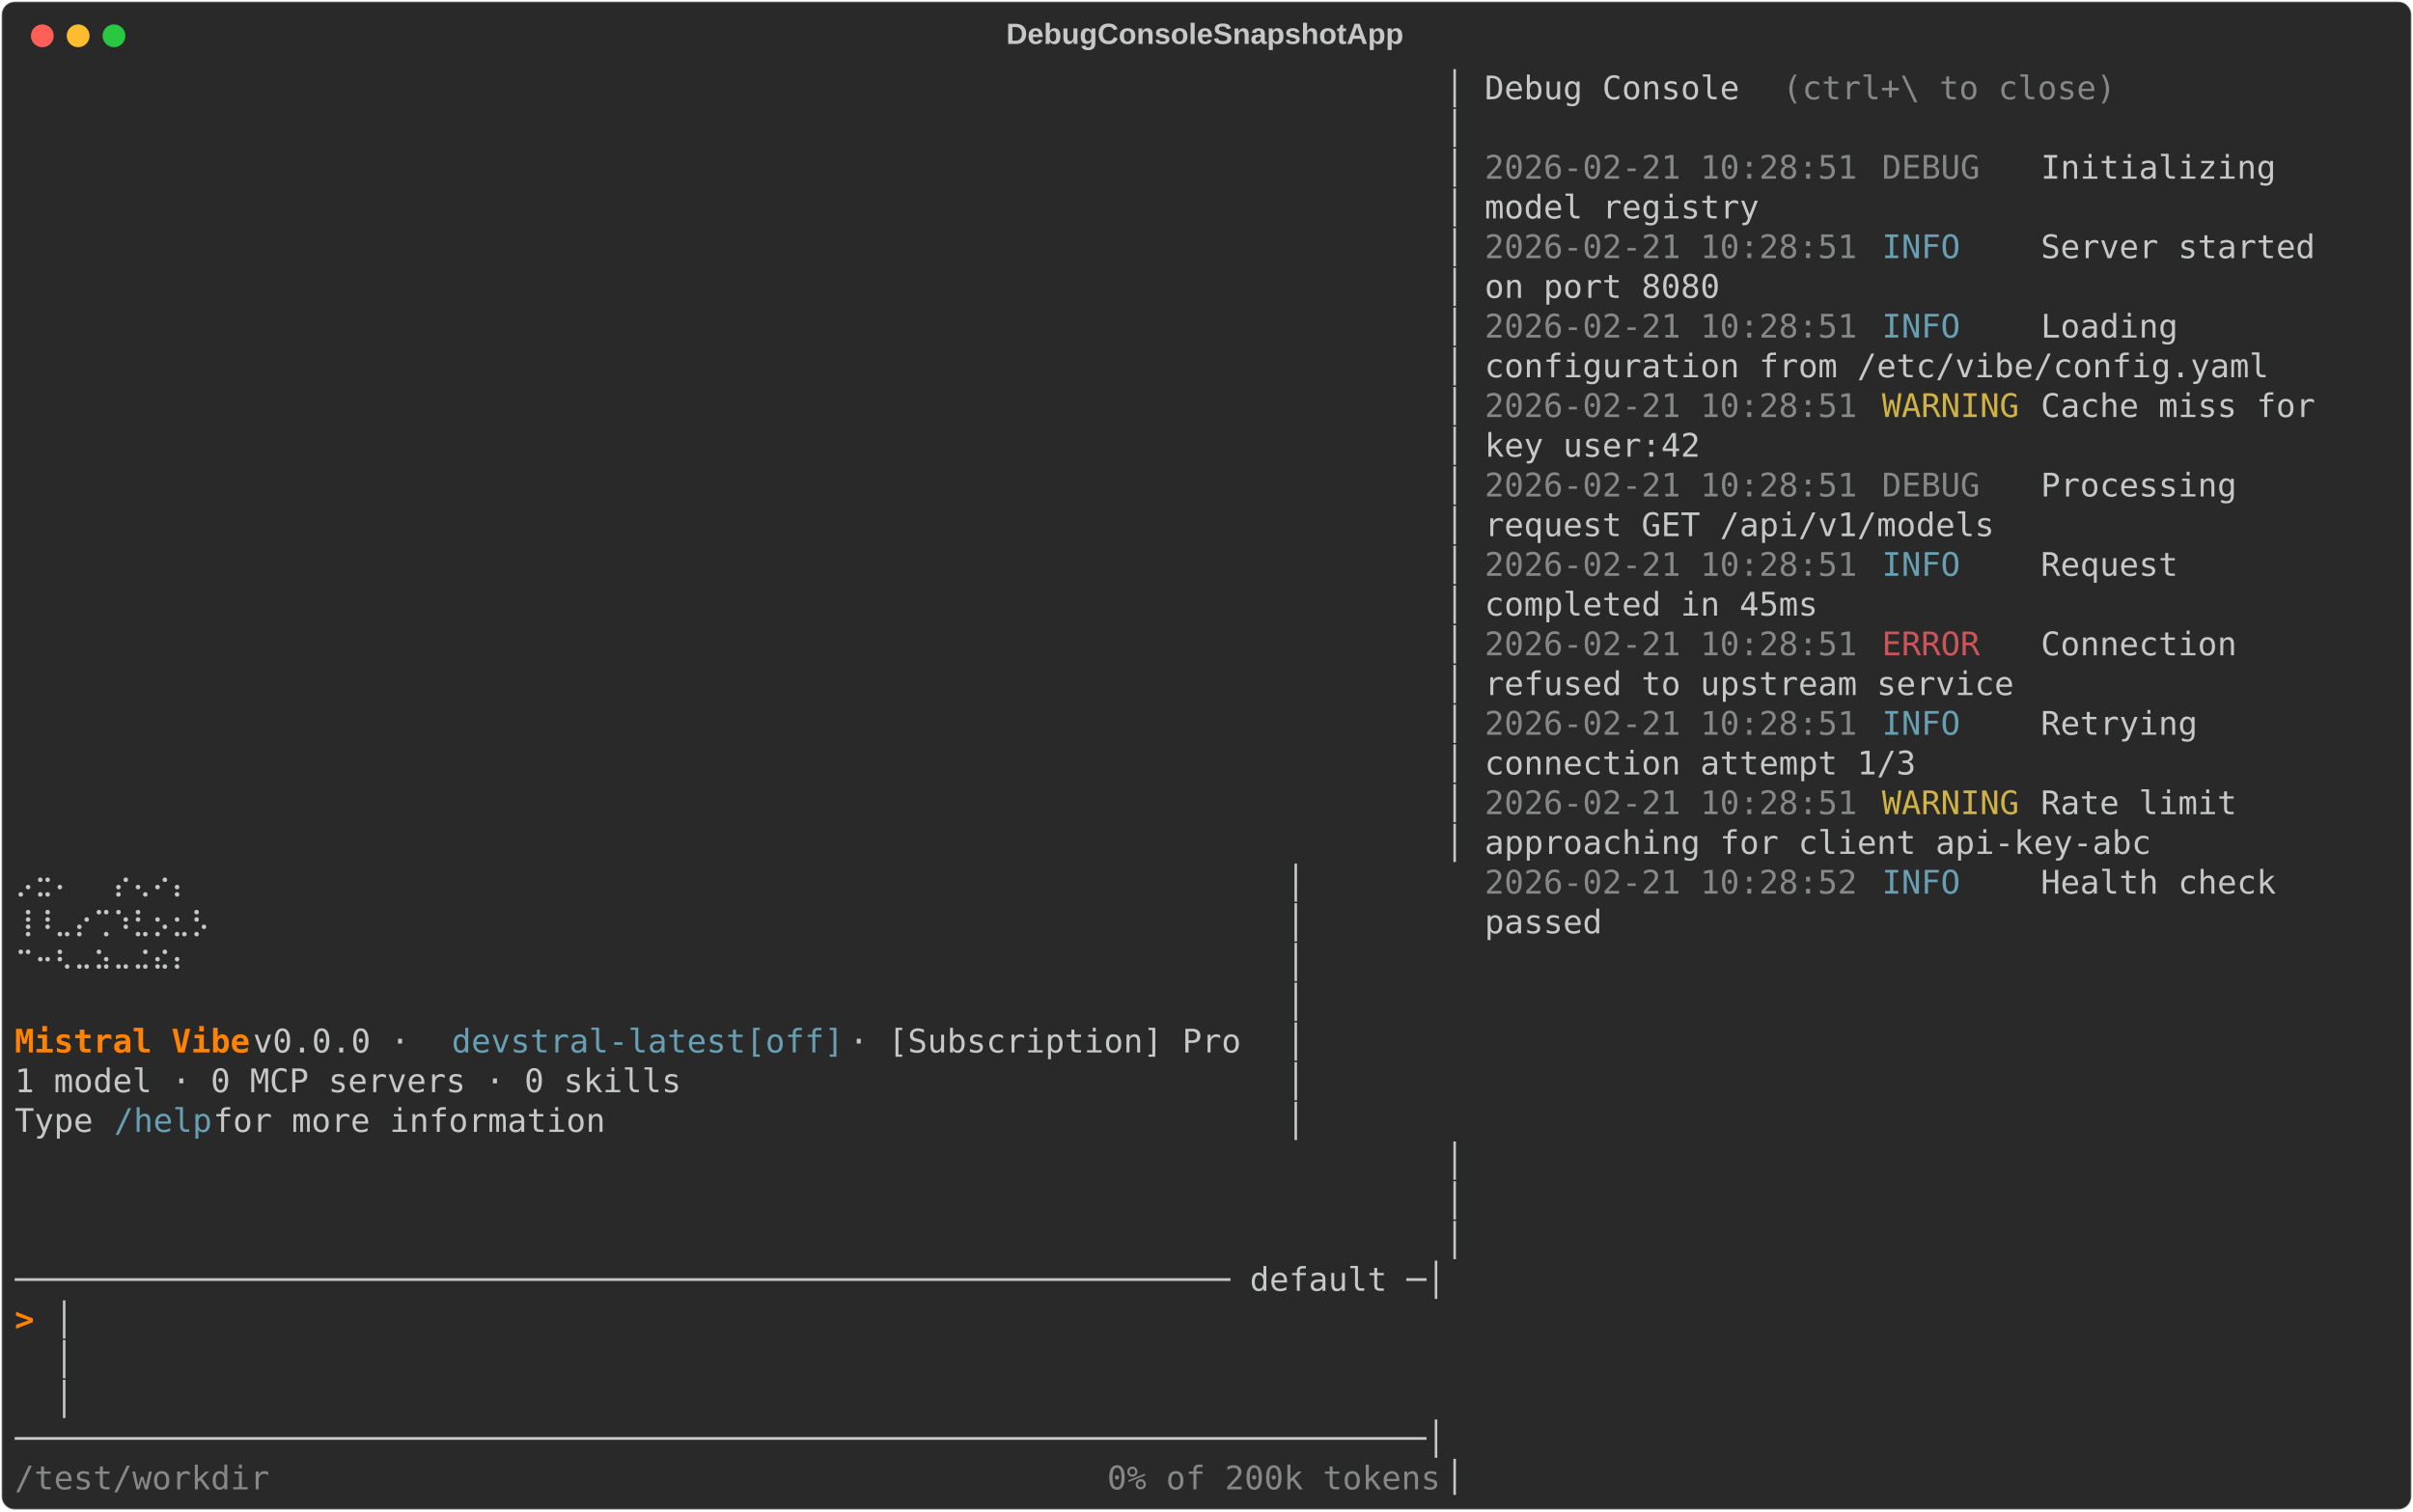
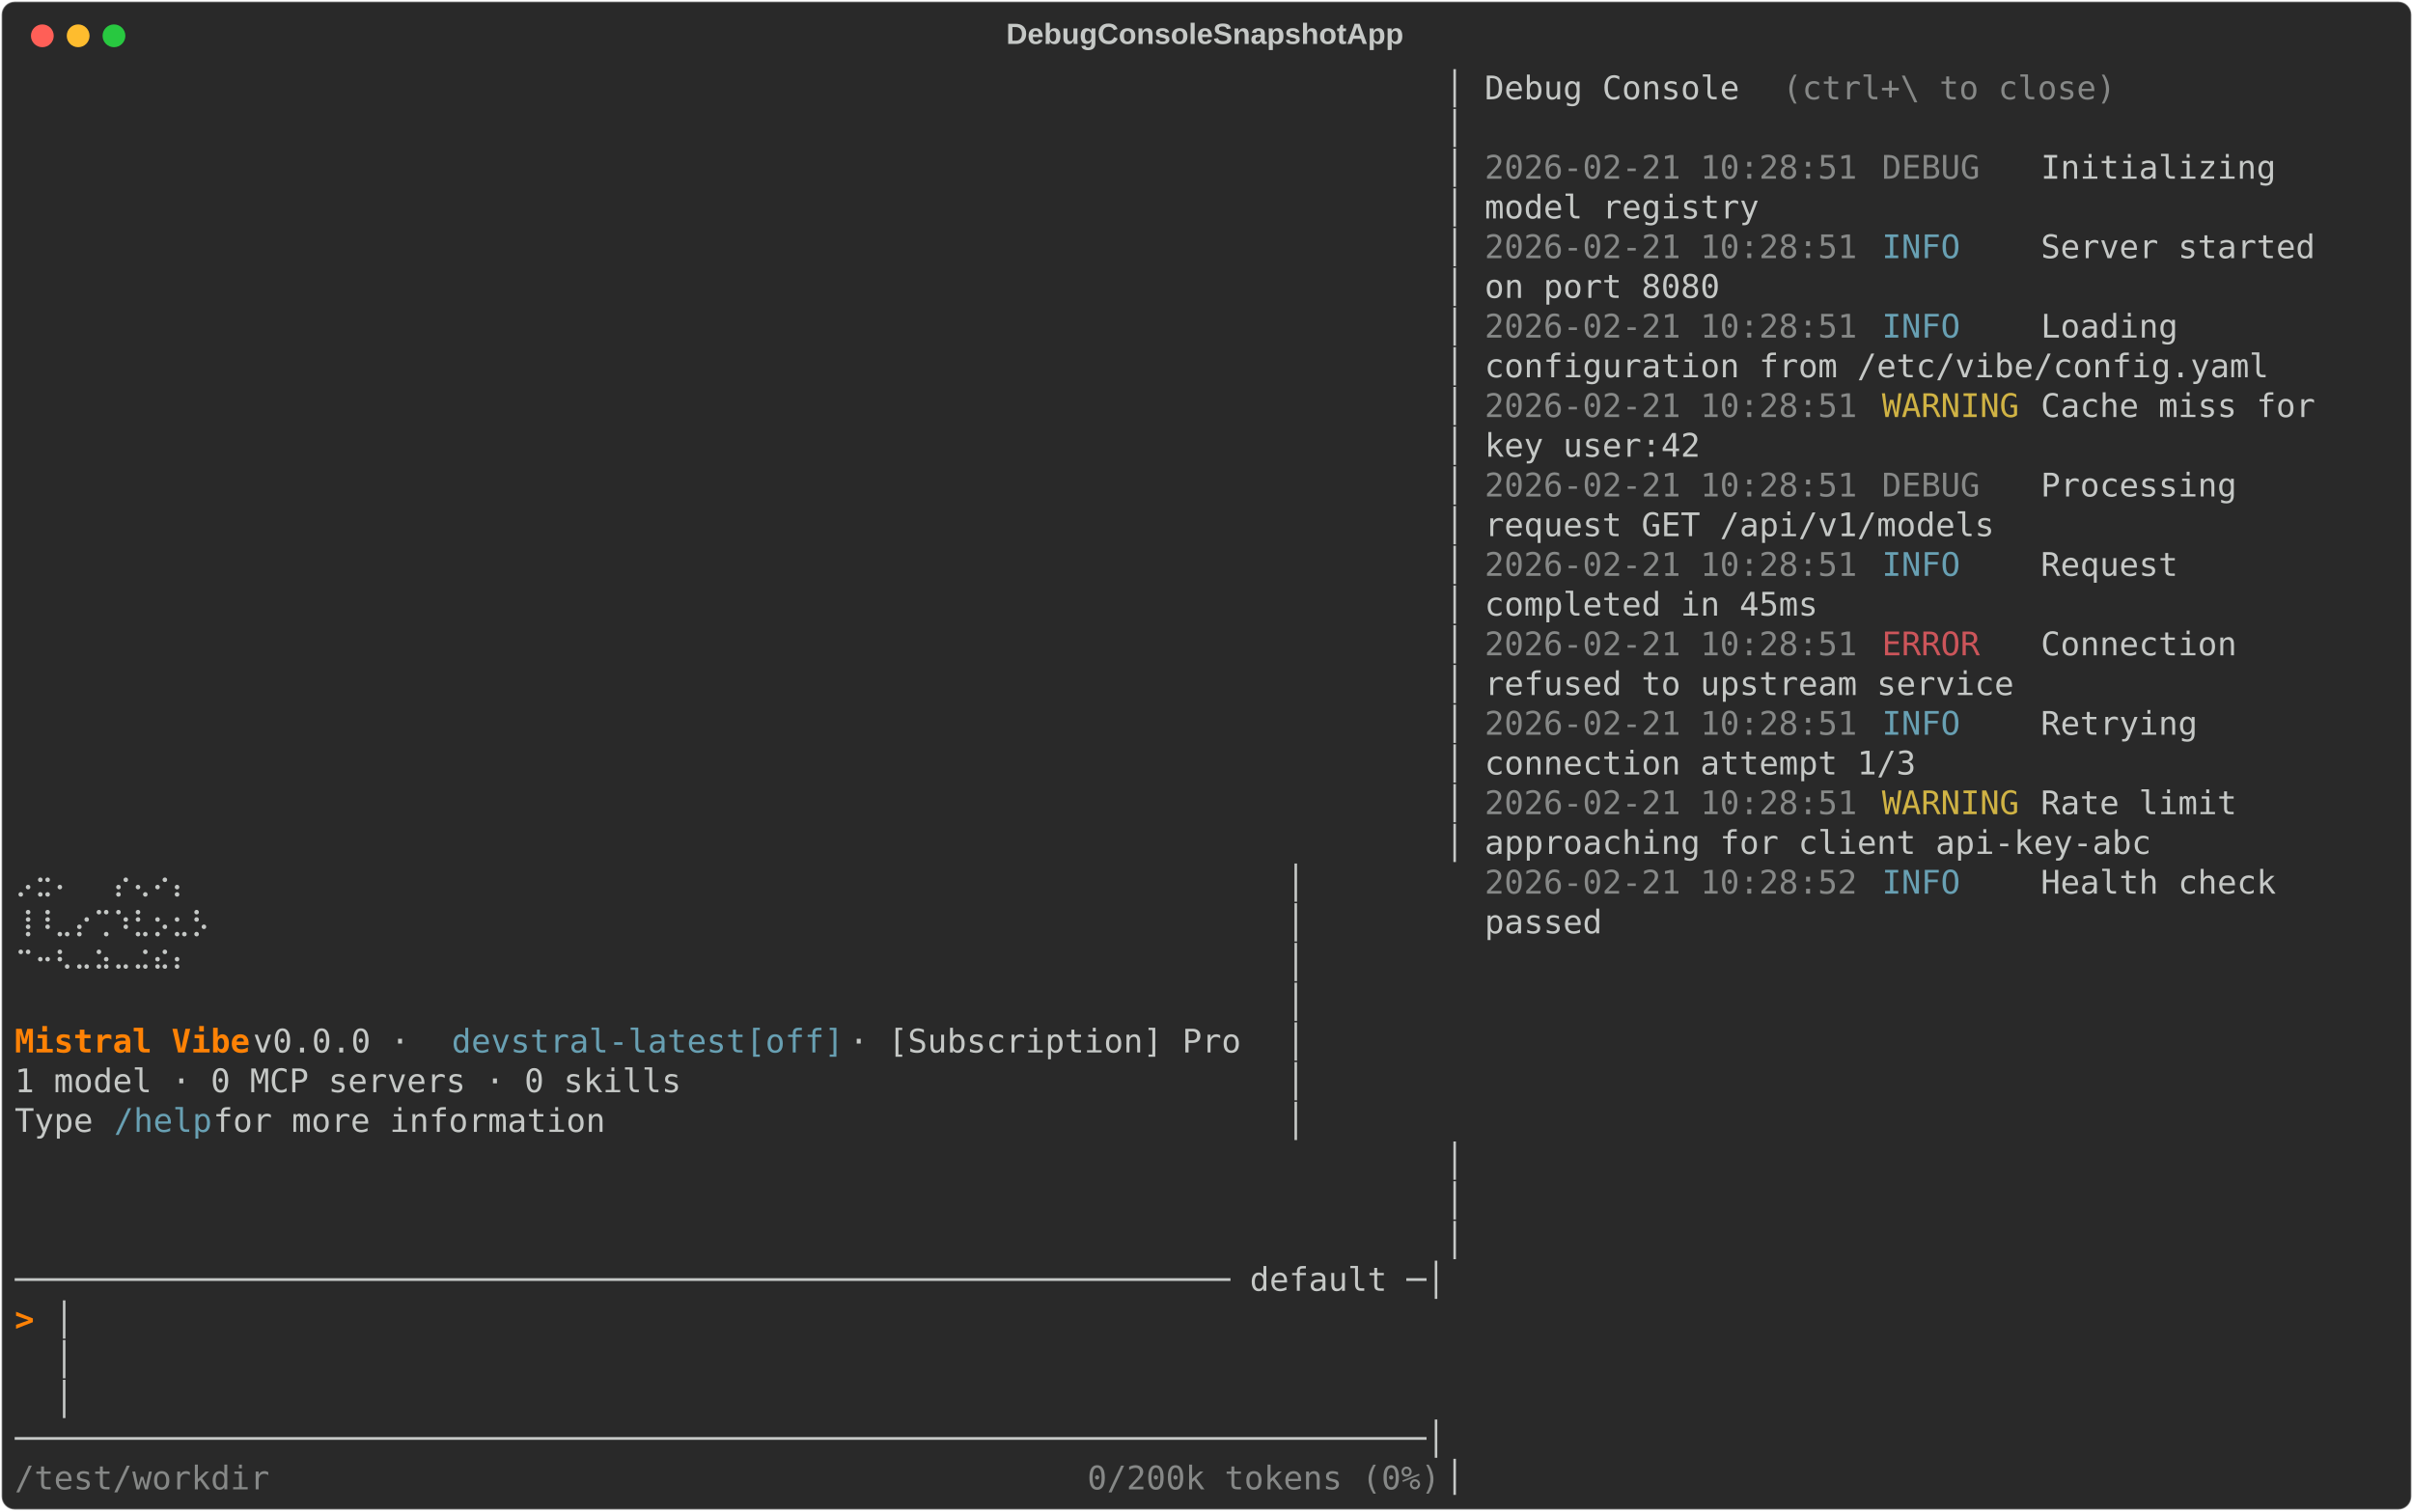
<svg xmlns="http://www.w3.org/2000/svg" class="rich-terminal" viewBox="0 0 1482 928.4">
  <style>

    @font-face {
        font-family: "Fira Code";
        src: local("FiraCode-Regular"),
                url("https://cdnjs.cloudflare.com/ajax/libs/firacode/6.2.0/woff2/FiraCode-Regular.woff2") format("woff2"),
                url("https://cdnjs.cloudflare.com/ajax/libs/firacode/6.2.0/woff/FiraCode-Regular.woff") format("woff");
        font-style: normal;
        font-weight: 400;
    }
    @font-face {
        font-family: "Fira Code";
        src: local("FiraCode-Bold"),
                url("https://cdnjs.cloudflare.com/ajax/libs/firacode/6.2.0/woff2/FiraCode-Bold.woff2") format("woff2"),
                url("https://cdnjs.cloudflare.com/ajax/libs/firacode/6.2.0/woff/FiraCode-Bold.woff") format("woff");
        font-style: bold;
        font-weight: 700;
    }

    .terminal-matrix {
        font-family: Fira Code, monospace;
        font-size: 20px;
        line-height: 24.4px;
        font-variant-east-asian: full-width;
    }

    .terminal-title {
        font-size: 18px;
        font-weight: bold;
        font-family: arial;
    }

    .terminal-r1 { fill: #c5c8c6 }
.terminal-r2 { fill: #868887 }
.terminal-r3 { fill: #68a0b3 }
.terminal-r4 { fill: #d0b344 }
.terminal-r5 { fill: #cc555a }
.terminal-r6 { fill: #ff8205;font-weight: bold }
    </style>
  <defs>
    <clipPath id="terminal-clip-terminal">
      <rect x="0" y="0" width="1463.0" height="877.4" />
    </clipPath>
    <clipPath id="terminal-line-0">
      <rect x="0" y="1.5" width="1464" height="24.65" />
    </clipPath>
    <clipPath id="terminal-line-1">
      <rect x="0" y="25.9" width="1464" height="24.65" />
    </clipPath>
    <clipPath id="terminal-line-2">
      <rect x="0" y="50.3" width="1464" height="24.65" />
    </clipPath>
    <clipPath id="terminal-line-3">
      <rect x="0" y="74.7" width="1464" height="24.65" />
    </clipPath>
    <clipPath id="terminal-line-4">
      <rect x="0" y="99.1" width="1464" height="24.65" />
    </clipPath>
    <clipPath id="terminal-line-5">
      <rect x="0" y="123.5" width="1464" height="24.65" />
    </clipPath>
    <clipPath id="terminal-line-6">
      <rect x="0" y="147.9" width="1464" height="24.65" />
    </clipPath>
    <clipPath id="terminal-line-7">
      <rect x="0" y="172.3" width="1464" height="24.65" />
    </clipPath>
    <clipPath id="terminal-line-8">
      <rect x="0" y="196.7" width="1464" height="24.65" />
    </clipPath>
    <clipPath id="terminal-line-9">
      <rect x="0" y="221.1" width="1464" height="24.65" />
    </clipPath>
    <clipPath id="terminal-line-10">
      <rect x="0" y="245.5" width="1464" height="24.65" />
    </clipPath>
    <clipPath id="terminal-line-11">
      <rect x="0" y="269.9" width="1464" height="24.65" />
    </clipPath>
    <clipPath id="terminal-line-12">
      <rect x="0" y="294.3" width="1464" height="24.65" />
    </clipPath>
    <clipPath id="terminal-line-13">
      <rect x="0" y="318.7" width="1464" height="24.65" />
    </clipPath>
    <clipPath id="terminal-line-14">
      <rect x="0" y="343.1" width="1464" height="24.65" />
    </clipPath>
    <clipPath id="terminal-line-15">
      <rect x="0" y="367.5" width="1464" height="24.65" />
    </clipPath>
    <clipPath id="terminal-line-16">
      <rect x="0" y="391.9" width="1464" height="24.65" />
    </clipPath>
    <clipPath id="terminal-line-17">
      <rect x="0" y="416.3" width="1464" height="24.65" />
    </clipPath>
    <clipPath id="terminal-line-18">
      <rect x="0" y="440.7" width="1464" height="24.65" />
    </clipPath>
    <clipPath id="terminal-line-19">
      <rect x="0" y="465.1" width="1464" height="24.65" />
    </clipPath>
    <clipPath id="terminal-line-20">
      <rect x="0" y="489.5" width="1464" height="24.65" />
    </clipPath>
    <clipPath id="terminal-line-21">
      <rect x="0" y="513.9" width="1464" height="24.65" />
    </clipPath>
    <clipPath id="terminal-line-22">
      <rect x="0" y="538.3" width="1464" height="24.65" />
    </clipPath>
    <clipPath id="terminal-line-23">
      <rect x="0" y="562.7" width="1464" height="24.65" />
    </clipPath>
    <clipPath id="terminal-line-24">
      <rect x="0" y="587.1" width="1464" height="24.65" />
    </clipPath>
    <clipPath id="terminal-line-25">
      <rect x="0" y="611.5" width="1464" height="24.65" />
    </clipPath>
    <clipPath id="terminal-line-26">
      <rect x="0" y="635.9" width="1464" height="24.65" />
    </clipPath>
    <clipPath id="terminal-line-27">
      <rect x="0" y="660.3" width="1464" height="24.65" />
    </clipPath>
    <clipPath id="terminal-line-28">
      <rect x="0" y="684.7" width="1464" height="24.65" />
    </clipPath>
    <clipPath id="terminal-line-29">
      <rect x="0" y="709.1" width="1464" height="24.65" />
    </clipPath>
    <clipPath id="terminal-line-30">
      <rect x="0" y="733.5" width="1464" height="24.65" />
    </clipPath>
    <clipPath id="terminal-line-31">
      <rect x="0" y="757.9" width="1464" height="24.65" />
    </clipPath>
    <clipPath id="terminal-line-32">
      <rect x="0" y="782.3" width="1464" height="24.65" />
    </clipPath>
    <clipPath id="terminal-line-33">
      <rect x="0" y="806.7" width="1464" height="24.65" />
    </clipPath>
    <clipPath id="terminal-line-34">
      <rect x="0" y="831.1" width="1464" height="24.65" />
    </clipPath>
  </defs>
  <rect fill="#292929" stroke="rgba(255,255,255,0.35)" stroke-width="1" x="1" y="1" width="1480" height="926.4" rx="8" />
  <text class="terminal-title" fill="#c5c8c6" text-anchor="middle" x="740" y="27">DebugConsoleSnapshotApp</text>
  <g transform="translate(26,22)">
    <circle cx="0" cy="0" r="7" fill="#ff5f57" />
    <circle cx="22" cy="0" r="7" fill="#febc2e" />
    <circle cx="44" cy="0" r="7" fill="#28c840" />
  </g>
  <g transform="translate(9, 41)" clip-path="url(#terminal-clip-terminal)">
    <g class="terminal-matrix">
      <text class="terminal-r1" x="878.4" y="20" textLength="12.2" clip-path="url(#terminal-line-0)">│</text>
      <text class="terminal-r1" x="902.8" y="20" textLength="183" clip-path="url(#terminal-line-0)">Debug Console  </text>
      <text class="terminal-r2" x="1085.8" y="20" textLength="207.4" clip-path="url(#terminal-line-0)">(ctrl+\ to close)</text>
      <text class="terminal-r1" x="1464" y="20" textLength="12.2" clip-path="url(#terminal-line-0)">
</text>
      <text class="terminal-r1" x="878.4" y="44.4" textLength="12.2" clip-path="url(#terminal-line-1)">│</text>
      <text class="terminal-r1" x="1464" y="44.4" textLength="12.2" clip-path="url(#terminal-line-1)">
</text>
      <text class="terminal-r1" x="878.4" y="68.8" textLength="12.2" clip-path="url(#terminal-line-2)">│</text>
      <text class="terminal-r2" x="902.8" y="68.8" textLength="231.8" clip-path="url(#terminal-line-2)">2026-02-21 10:28:51</text>
      <text class="terminal-r2" x="1146.8" y="68.8" textLength="97.6" clip-path="url(#terminal-line-2)">DEBUG   </text>
      <text class="terminal-r1" x="1244.4" y="68.8" textLength="207.4" clip-path="url(#terminal-line-2)"> Initializing    </text>
      <text class="terminal-r1" x="1464" y="68.8" textLength="12.2" clip-path="url(#terminal-line-2)">
</text>
      <text class="terminal-r1" x="878.4" y="93.2" textLength="12.2" clip-path="url(#terminal-line-3)">│</text>
      <text class="terminal-r1" x="902.8" y="93.2" textLength="170.8" clip-path="url(#terminal-line-3)">model registry</text>
      <text class="terminal-r1" x="1464" y="93.2" textLength="12.2" clip-path="url(#terminal-line-3)">
</text>
      <text class="terminal-r1" x="878.4" y="117.6" textLength="12.2" clip-path="url(#terminal-line-4)">│</text>
      <text class="terminal-r2" x="902.8" y="117.6" textLength="231.8" clip-path="url(#terminal-line-4)">2026-02-21 10:28:51</text>
      <text class="terminal-r3" x="1146.8" y="117.6" textLength="97.6" clip-path="url(#terminal-line-4)">INFO    </text>
      <text class="terminal-r1" x="1244.4" y="117.6" textLength="207.4" clip-path="url(#terminal-line-4)"> Server started  </text>
      <text class="terminal-r1" x="1464" y="117.6" textLength="12.2" clip-path="url(#terminal-line-4)">
</text>
      <text class="terminal-r1" x="878.4" y="142" textLength="12.2" clip-path="url(#terminal-line-5)">│</text>
      <text class="terminal-r1" x="902.8" y="142" textLength="146.4" clip-path="url(#terminal-line-5)">on port 8080</text>
      <text class="terminal-r1" x="1464" y="142" textLength="12.2" clip-path="url(#terminal-line-5)">
</text>
      <text class="terminal-r1" x="878.4" y="166.4" textLength="12.2" clip-path="url(#terminal-line-6)">│</text>
      <text class="terminal-r2" x="902.8" y="166.4" textLength="231.8" clip-path="url(#terminal-line-6)">2026-02-21 10:28:51</text>
      <text class="terminal-r3" x="1146.8" y="166.4" textLength="97.6" clip-path="url(#terminal-line-6)">INFO    </text>
      <text class="terminal-r1" x="1244.4" y="166.4" textLength="207.4" clip-path="url(#terminal-line-6)"> Loading         </text>
      <text class="terminal-r1" x="1464" y="166.4" textLength="12.2" clip-path="url(#terminal-line-6)">
</text>
      <text class="terminal-r1" x="878.4" y="190.8" textLength="12.2" clip-path="url(#terminal-line-7)">│</text>
      <text class="terminal-r1" x="902.8" y="190.8" textLength="488" clip-path="url(#terminal-line-7)">configuration from /etc/vibe/config.yaml</text>
      <text class="terminal-r1" x="1464" y="190.8" textLength="12.2" clip-path="url(#terminal-line-7)">
</text>
      <text class="terminal-r1" x="878.4" y="215.2" textLength="12.2" clip-path="url(#terminal-line-8)">│</text>
      <text class="terminal-r2" x="902.8" y="215.2" textLength="231.8" clip-path="url(#terminal-line-8)">2026-02-21 10:28:51</text>
      <text class="terminal-r4" x="1146.8" y="215.2" textLength="97.6" clip-path="url(#terminal-line-8)">WARNING </text>
      <text class="terminal-r1" x="1244.4" y="215.2" textLength="207.4" clip-path="url(#terminal-line-8)"> Cache miss for  </text>
      <text class="terminal-r1" x="1464" y="215.2" textLength="12.2" clip-path="url(#terminal-line-8)">
</text>
      <text class="terminal-r1" x="878.4" y="239.6" textLength="12.2" clip-path="url(#terminal-line-9)">│</text>
      <text class="terminal-r1" x="902.8" y="239.6" textLength="134.2" clip-path="url(#terminal-line-9)">key user:42</text>
      <text class="terminal-r1" x="1464" y="239.6" textLength="12.2" clip-path="url(#terminal-line-9)">
</text>
      <text class="terminal-r1" x="878.4" y="264" textLength="12.2" clip-path="url(#terminal-line-10)">│</text>
      <text class="terminal-r2" x="902.8" y="264" textLength="231.8" clip-path="url(#terminal-line-10)">2026-02-21 10:28:51</text>
      <text class="terminal-r2" x="1146.8" y="264" textLength="97.6" clip-path="url(#terminal-line-10)">DEBUG   </text>
      <text class="terminal-r1" x="1244.4" y="264" textLength="207.4" clip-path="url(#terminal-line-10)"> Processing      </text>
      <text class="terminal-r1" x="1464" y="264" textLength="12.2" clip-path="url(#terminal-line-10)">
</text>
      <text class="terminal-r1" x="878.4" y="288.4" textLength="12.2" clip-path="url(#terminal-line-11)">│</text>
      <text class="terminal-r1" x="902.8" y="288.4" textLength="317.2" clip-path="url(#terminal-line-11)">request GET /api/v1/models</text>
      <text class="terminal-r1" x="1464" y="288.4" textLength="12.2" clip-path="url(#terminal-line-11)">
</text>
      <text class="terminal-r1" x="878.4" y="312.8" textLength="12.2" clip-path="url(#terminal-line-12)">│</text>
      <text class="terminal-r2" x="902.8" y="312.8" textLength="231.8" clip-path="url(#terminal-line-12)">2026-02-21 10:28:51</text>
      <text class="terminal-r3" x="1146.8" y="312.8" textLength="97.6" clip-path="url(#terminal-line-12)">INFO    </text>
      <text class="terminal-r1" x="1244.4" y="312.8" textLength="207.4" clip-path="url(#terminal-line-12)"> Request         </text>
      <text class="terminal-r1" x="1464" y="312.8" textLength="12.2" clip-path="url(#terminal-line-12)">
</text>
      <text class="terminal-r1" x="878.4" y="337.2" textLength="12.2" clip-path="url(#terminal-line-13)">│</text>
      <text class="terminal-r1" x="902.8" y="337.2" textLength="207.4" clip-path="url(#terminal-line-13)">completed in 45ms</text>
      <text class="terminal-r1" x="1464" y="337.2" textLength="12.2" clip-path="url(#terminal-line-13)">
</text>
      <text class="terminal-r1" x="878.4" y="361.6" textLength="12.2" clip-path="url(#terminal-line-14)">│</text>
      <text class="terminal-r2" x="902.8" y="361.6" textLength="231.8" clip-path="url(#terminal-line-14)">2026-02-21 10:28:51</text>
      <text class="terminal-r5" x="1146.8" y="361.6" textLength="97.6" clip-path="url(#terminal-line-14)">ERROR   </text>
      <text class="terminal-r1" x="1244.4" y="361.6" textLength="207.4" clip-path="url(#terminal-line-14)"> Connection      </text>
      <text class="terminal-r1" x="1464" y="361.6" textLength="12.2" clip-path="url(#terminal-line-14)">
</text>
      <text class="terminal-r1" x="878.4" y="386" textLength="12.2" clip-path="url(#terminal-line-15)">│</text>
      <text class="terminal-r1" x="902.8" y="386" textLength="329.4" clip-path="url(#terminal-line-15)">refused to upstream service</text>
      <text class="terminal-r1" x="1464" y="386" textLength="12.2" clip-path="url(#terminal-line-15)">
</text>
      <text class="terminal-r1" x="878.4" y="410.4" textLength="12.2" clip-path="url(#terminal-line-16)">│</text>
      <text class="terminal-r2" x="902.8" y="410.4" textLength="231.8" clip-path="url(#terminal-line-16)">2026-02-21 10:28:51</text>
      <text class="terminal-r3" x="1146.8" y="410.4" textLength="97.6" clip-path="url(#terminal-line-16)">INFO    </text>
      <text class="terminal-r1" x="1244.4" y="410.4" textLength="207.4" clip-path="url(#terminal-line-16)"> Retrying        </text>
      <text class="terminal-r1" x="1464" y="410.4" textLength="12.2" clip-path="url(#terminal-line-16)">
</text>
      <text class="terminal-r1" x="878.4" y="434.8" textLength="12.2" clip-path="url(#terminal-line-17)">│</text>
      <text class="terminal-r1" x="902.8" y="434.8" textLength="268.4" clip-path="url(#terminal-line-17)">connection attempt 1/3</text>
      <text class="terminal-r1" x="1464" y="434.8" textLength="12.2" clip-path="url(#terminal-line-17)">
</text>
      <text class="terminal-r1" x="878.4" y="459.2" textLength="12.2" clip-path="url(#terminal-line-18)">│</text>
      <text class="terminal-r2" x="902.8" y="459.2" textLength="231.8" clip-path="url(#terminal-line-18)">2026-02-21 10:28:51</text>
      <text class="terminal-r4" x="1146.8" y="459.2" textLength="97.6" clip-path="url(#terminal-line-18)">WARNING </text>
      <text class="terminal-r1" x="1244.4" y="459.2" textLength="207.4" clip-path="url(#terminal-line-18)"> Rate limit      </text>
      <text class="terminal-r1" x="1464" y="459.2" textLength="12.2" clip-path="url(#terminal-line-18)">
</text>
      <text class="terminal-r1" x="878.4" y="483.6" textLength="12.2" clip-path="url(#terminal-line-19)">│</text>
      <text class="terminal-r1" x="902.8" y="483.6" textLength="414.8" clip-path="url(#terminal-line-19)">approaching for client api-key-abc</text>
      <text class="terminal-r1" x="1464" y="483.6" textLength="12.2" clip-path="url(#terminal-line-19)">
</text>
      <text class="terminal-r1" x="0" y="508" textLength="134.2" clip-path="url(#terminal-line-20)">  ⡠⣒⠄  ⡔⢄⠔⡄</text>
      <text class="terminal-r1" x="780.8" y="508" textLength="109.8" clip-path="url(#terminal-line-20)">        │</text>
      <text class="terminal-r2" x="902.8" y="508" textLength="231.8" clip-path="url(#terminal-line-20)">2026-02-21 10:28:52</text>
      <text class="terminal-r3" x="1146.8" y="508" textLength="97.6" clip-path="url(#terminal-line-20)">INFO    </text>
      <text class="terminal-r1" x="1244.4" y="508" textLength="207.4" clip-path="url(#terminal-line-20)"> Health check    </text>
      <text class="terminal-r1" x="1464" y="508" textLength="12.2" clip-path="url(#terminal-line-20)">
</text>
      <text class="terminal-r1" x="0" y="532.4" textLength="134.2" clip-path="url(#terminal-line-21)"> ⢸⠸⣀⡔⢉⠱⣃⡢⣂⡣</text>
      <text class="terminal-r1" x="780.8" y="532.4" textLength="109.8" clip-path="url(#terminal-line-21)">        │</text>
      <text class="terminal-r1" x="902.8" y="532.4" textLength="73.2" clip-path="url(#terminal-line-21)">passed</text>
      <text class="terminal-r1" x="1464" y="532.4" textLength="12.2" clip-path="url(#terminal-line-21)">
</text>
      <text class="terminal-r1" x="0" y="556.8" textLength="134.2" clip-path="url(#terminal-line-22)">  ⠉⠒⠣⠤⠵⠤⠬⠮⠆</text>
      <text class="terminal-r1" x="780.8" y="556.8" textLength="109.8" clip-path="url(#terminal-line-22)">        │</text>
      <text class="terminal-r1" x="1464" y="556.8" textLength="12.2" clip-path="url(#terminal-line-22)">
</text>
      <text class="terminal-r1" x="780.8" y="581.2" textLength="109.8" clip-path="url(#terminal-line-23)">        │</text>
      <text class="terminal-r1" x="1464" y="581.2" textLength="12.2" clip-path="url(#terminal-line-23)">
</text>
      <text class="terminal-r6" x="0" y="605.6" textLength="146.4" clip-path="url(#terminal-line-24)">Mistral Vibe</text>
      <text class="terminal-r1" x="146.4" y="605.6" textLength="122" clip-path="url(#terminal-line-24)"> v0.0.0 · </text>
      <text class="terminal-r3" x="268.4" y="605.6" textLength="244" clip-path="url(#terminal-line-24)">devstral-latest[off]</text>
      <text class="terminal-r1" x="512.4" y="605.6" textLength="256.2" clip-path="url(#terminal-line-24)"> · [Subscription] Pro</text>
      <text class="terminal-r1" x="780.8" y="605.6" textLength="109.8" clip-path="url(#terminal-line-24)">        │</text>
      <text class="terminal-r1" x="1464" y="605.6" textLength="12.2" clip-path="url(#terminal-line-24)">
</text>
      <text class="terminal-r1" x="0" y="630" textLength="414.8" clip-path="url(#terminal-line-25)">1 model · 0 MCP servers · 0 skills</text>
      <text class="terminal-r1" x="780.8" y="630" textLength="109.8" clip-path="url(#terminal-line-25)">        │</text>
      <text class="terminal-r1" x="1464" y="630" textLength="12.2" clip-path="url(#terminal-line-25)">
</text>
      <text class="terminal-r1" x="0" y="654.4" textLength="61" clip-path="url(#terminal-line-26)">Type </text>
      <text class="terminal-r3" x="61" y="654.4" textLength="61" clip-path="url(#terminal-line-26)">/help</text>
      <text class="terminal-r1" x="122" y="654.4" textLength="256.2" clip-path="url(#terminal-line-26)"> for more information</text>
      <text class="terminal-r1" x="780.8" y="654.4" textLength="109.8" clip-path="url(#terminal-line-26)">        │</text>
      <text class="terminal-r1" x="1464" y="654.4" textLength="12.2" clip-path="url(#terminal-line-26)">
</text>
      <text class="terminal-r1" x="878.4" y="678.8" textLength="12.2" clip-path="url(#terminal-line-27)">│</text>
      <text class="terminal-r1" x="1464" y="678.8" textLength="12.2" clip-path="url(#terminal-line-27)">
</text>
      <text class="terminal-r1" x="878.4" y="703.2" textLength="12.2" clip-path="url(#terminal-line-28)">│</text>
      <text class="terminal-r1" x="1464" y="703.2" textLength="12.2" clip-path="url(#terminal-line-28)">
</text>
      <text class="terminal-r1" x="878.4" y="727.6" textLength="12.2" clip-path="url(#terminal-line-29)">│</text>
      <text class="terminal-r1" x="1464" y="727.6" textLength="12.2" clip-path="url(#terminal-line-29)">
</text>
      <text class="terminal-r1" x="0" y="752" textLength="890.6" clip-path="url(#terminal-line-30)">────────────────────────────────────────────────────────────── default ─│</text>
      <text class="terminal-r1" x="1464" y="752" textLength="12.2" clip-path="url(#terminal-line-30)">
</text>
      <text class="terminal-r6" x="0" y="776.4" textLength="12.2" clip-path="url(#terminal-line-31)">&gt;</text>
      <text class="terminal-r1" x="24.4" y="776.4" textLength="866.2" clip-path="url(#terminal-line-31)">                                                                      │</text>
      <text class="terminal-r1" x="1464" y="776.4" textLength="12.2" clip-path="url(#terminal-line-31)">
</text>
      <text class="terminal-r1" x="24.4" y="800.8" textLength="866.2" clip-path="url(#terminal-line-32)">                                                                      │</text>
      <text class="terminal-r1" x="1464" y="800.8" textLength="12.2" clip-path="url(#terminal-line-32)">
</text>
      <text class="terminal-r1" x="24.4" y="825.2" textLength="866.2" clip-path="url(#terminal-line-33)">                                                                      │</text>
      <text class="terminal-r1" x="1464" y="825.2" textLength="12.2" clip-path="url(#terminal-line-33)">
</text>
      <text class="terminal-r1" x="0" y="849.6" textLength="890.6" clip-path="url(#terminal-line-34)">────────────────────────────────────────────────────────────────────────│</text>
      <text class="terminal-r1" x="1464" y="849.6" textLength="12.2" clip-path="url(#terminal-line-34)">
</text>
      <text class="terminal-r2" x="0" y="874" textLength="158.6" clip-path="url(#terminal-line-35)">/test/workdir</text>
-       <text class="terminal-r2" x="671" y="874" textLength="207.4" clip-path="url(#terminal-line-35)">0% of 200k tokens</text>
+       <text class="terminal-r2" x="658.8" y="874" textLength="219.6" clip-path="url(#terminal-line-35)">0/200k tokens (0%)</text>
      <text class="terminal-r1" x="878.4" y="874" textLength="12.2" clip-path="url(#terminal-line-35)">│</text>
    </g>
  </g>
</svg>
